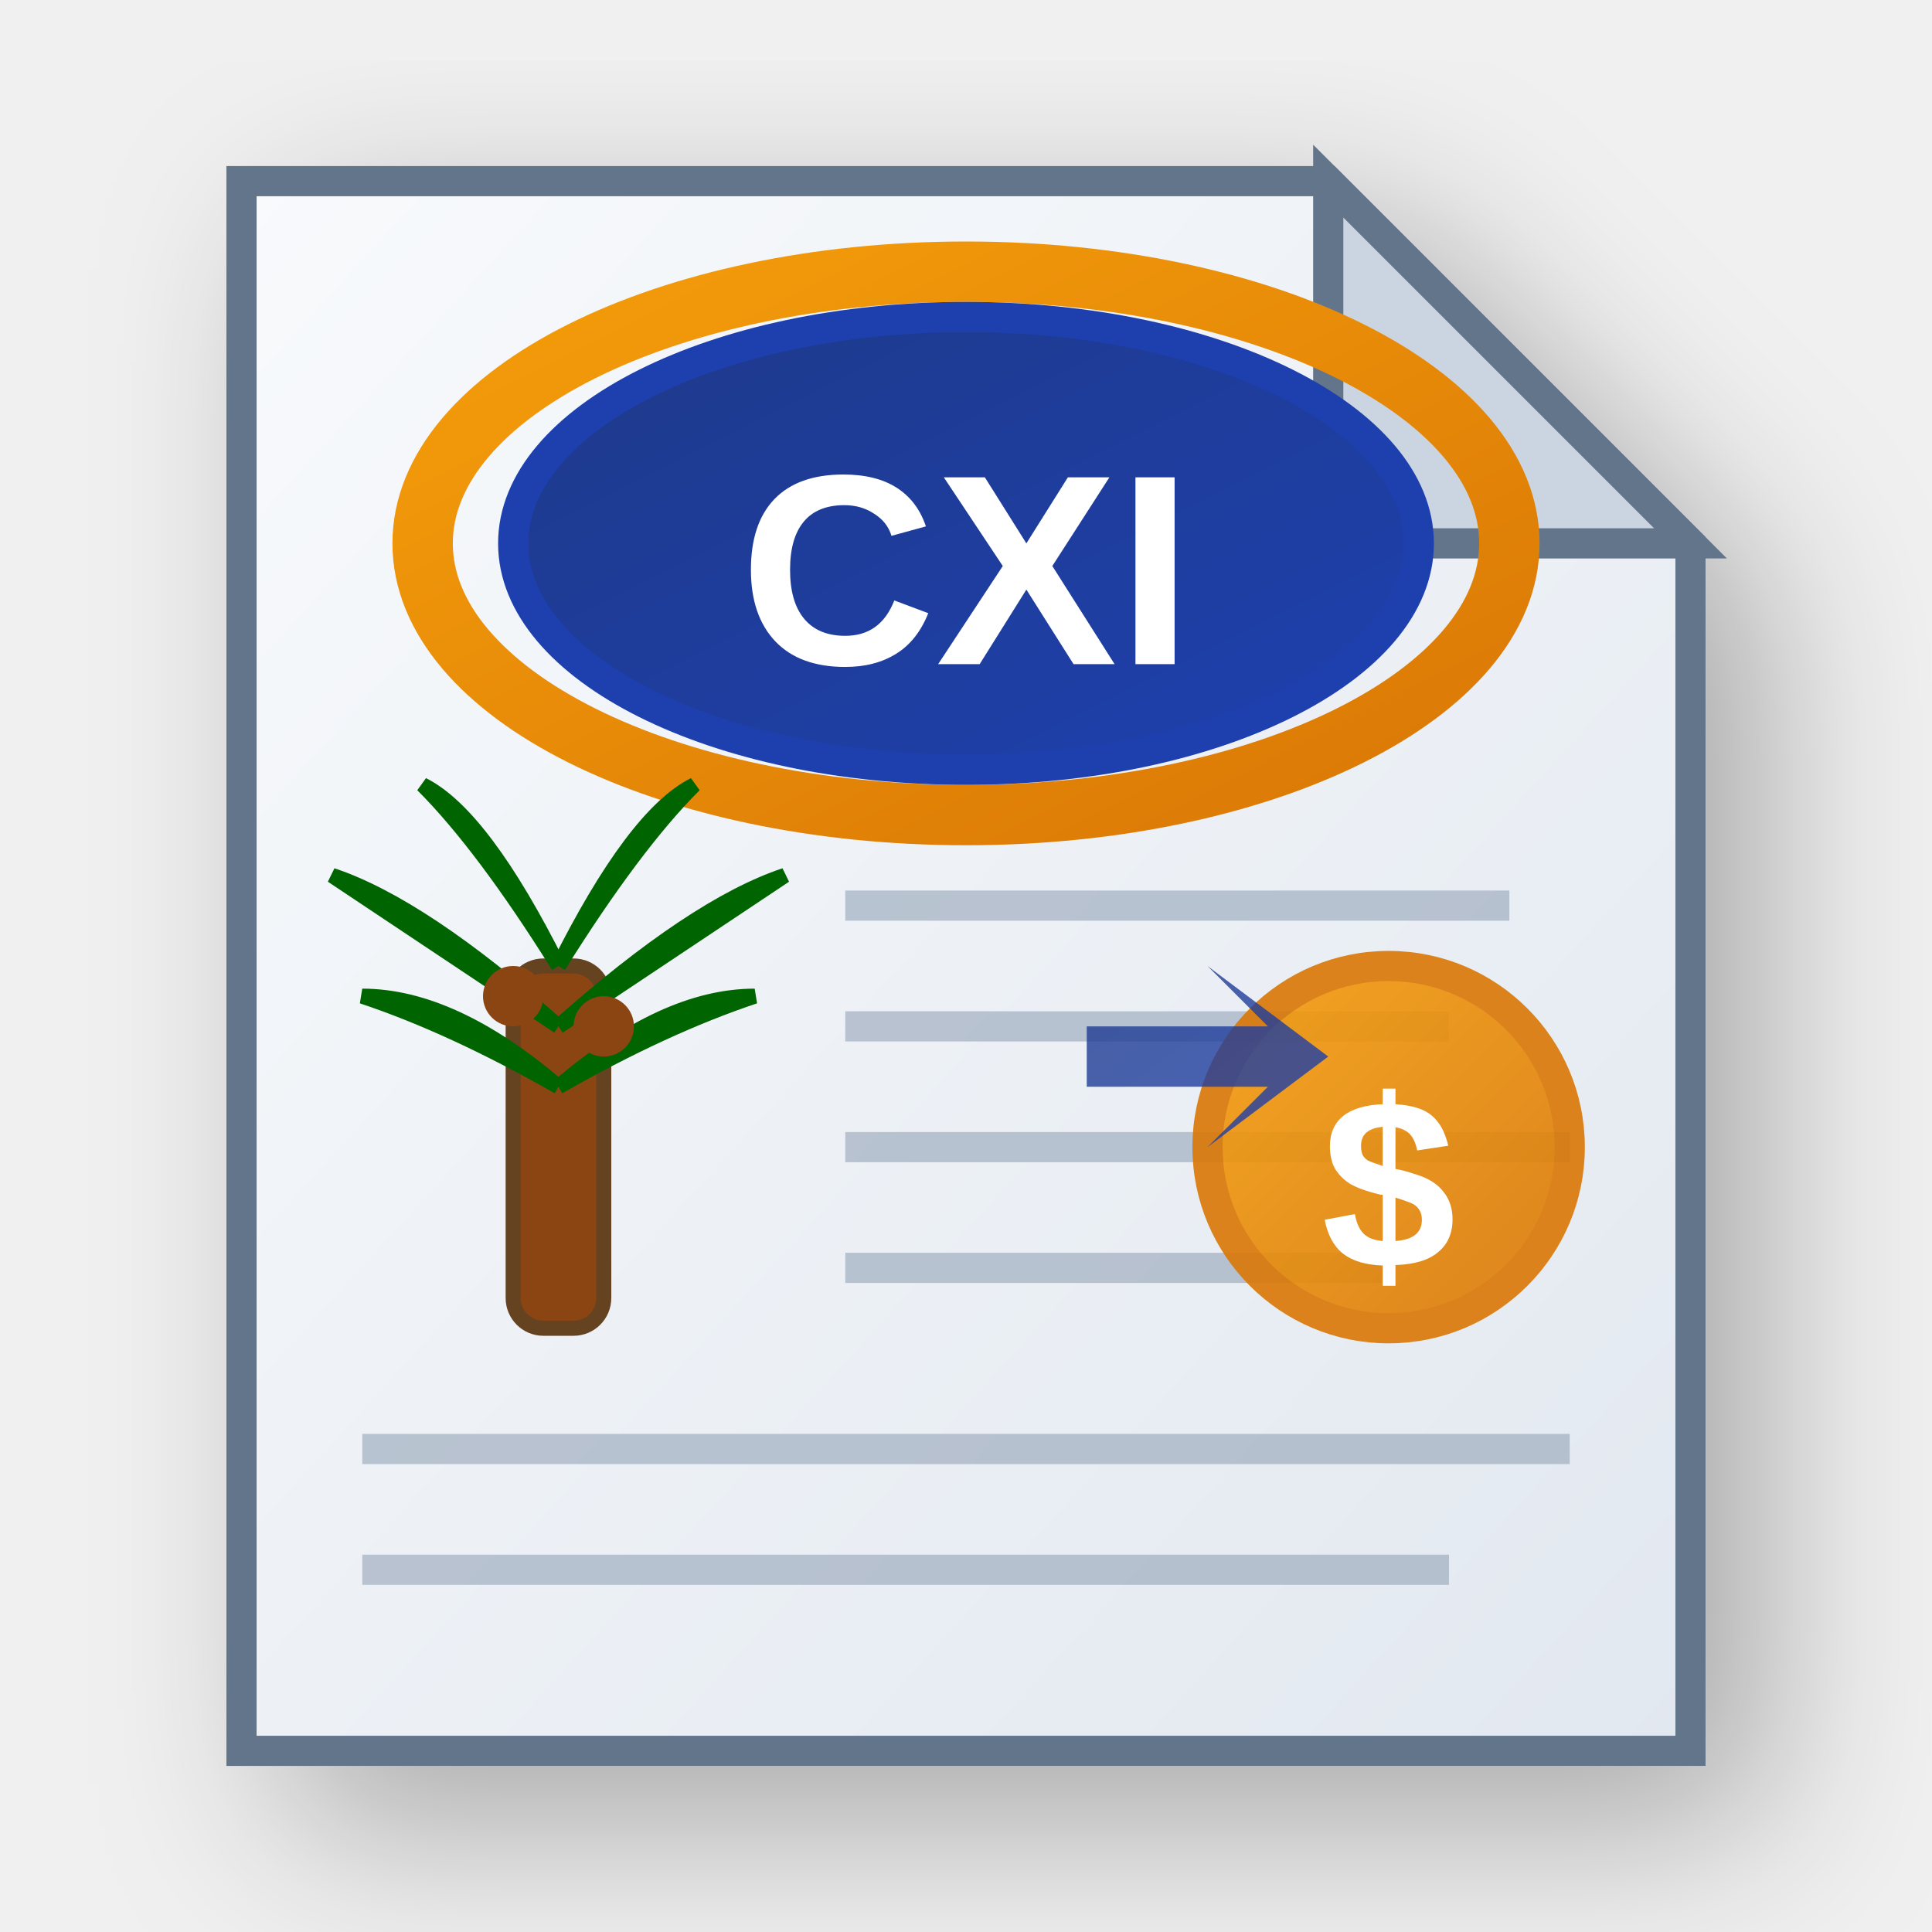
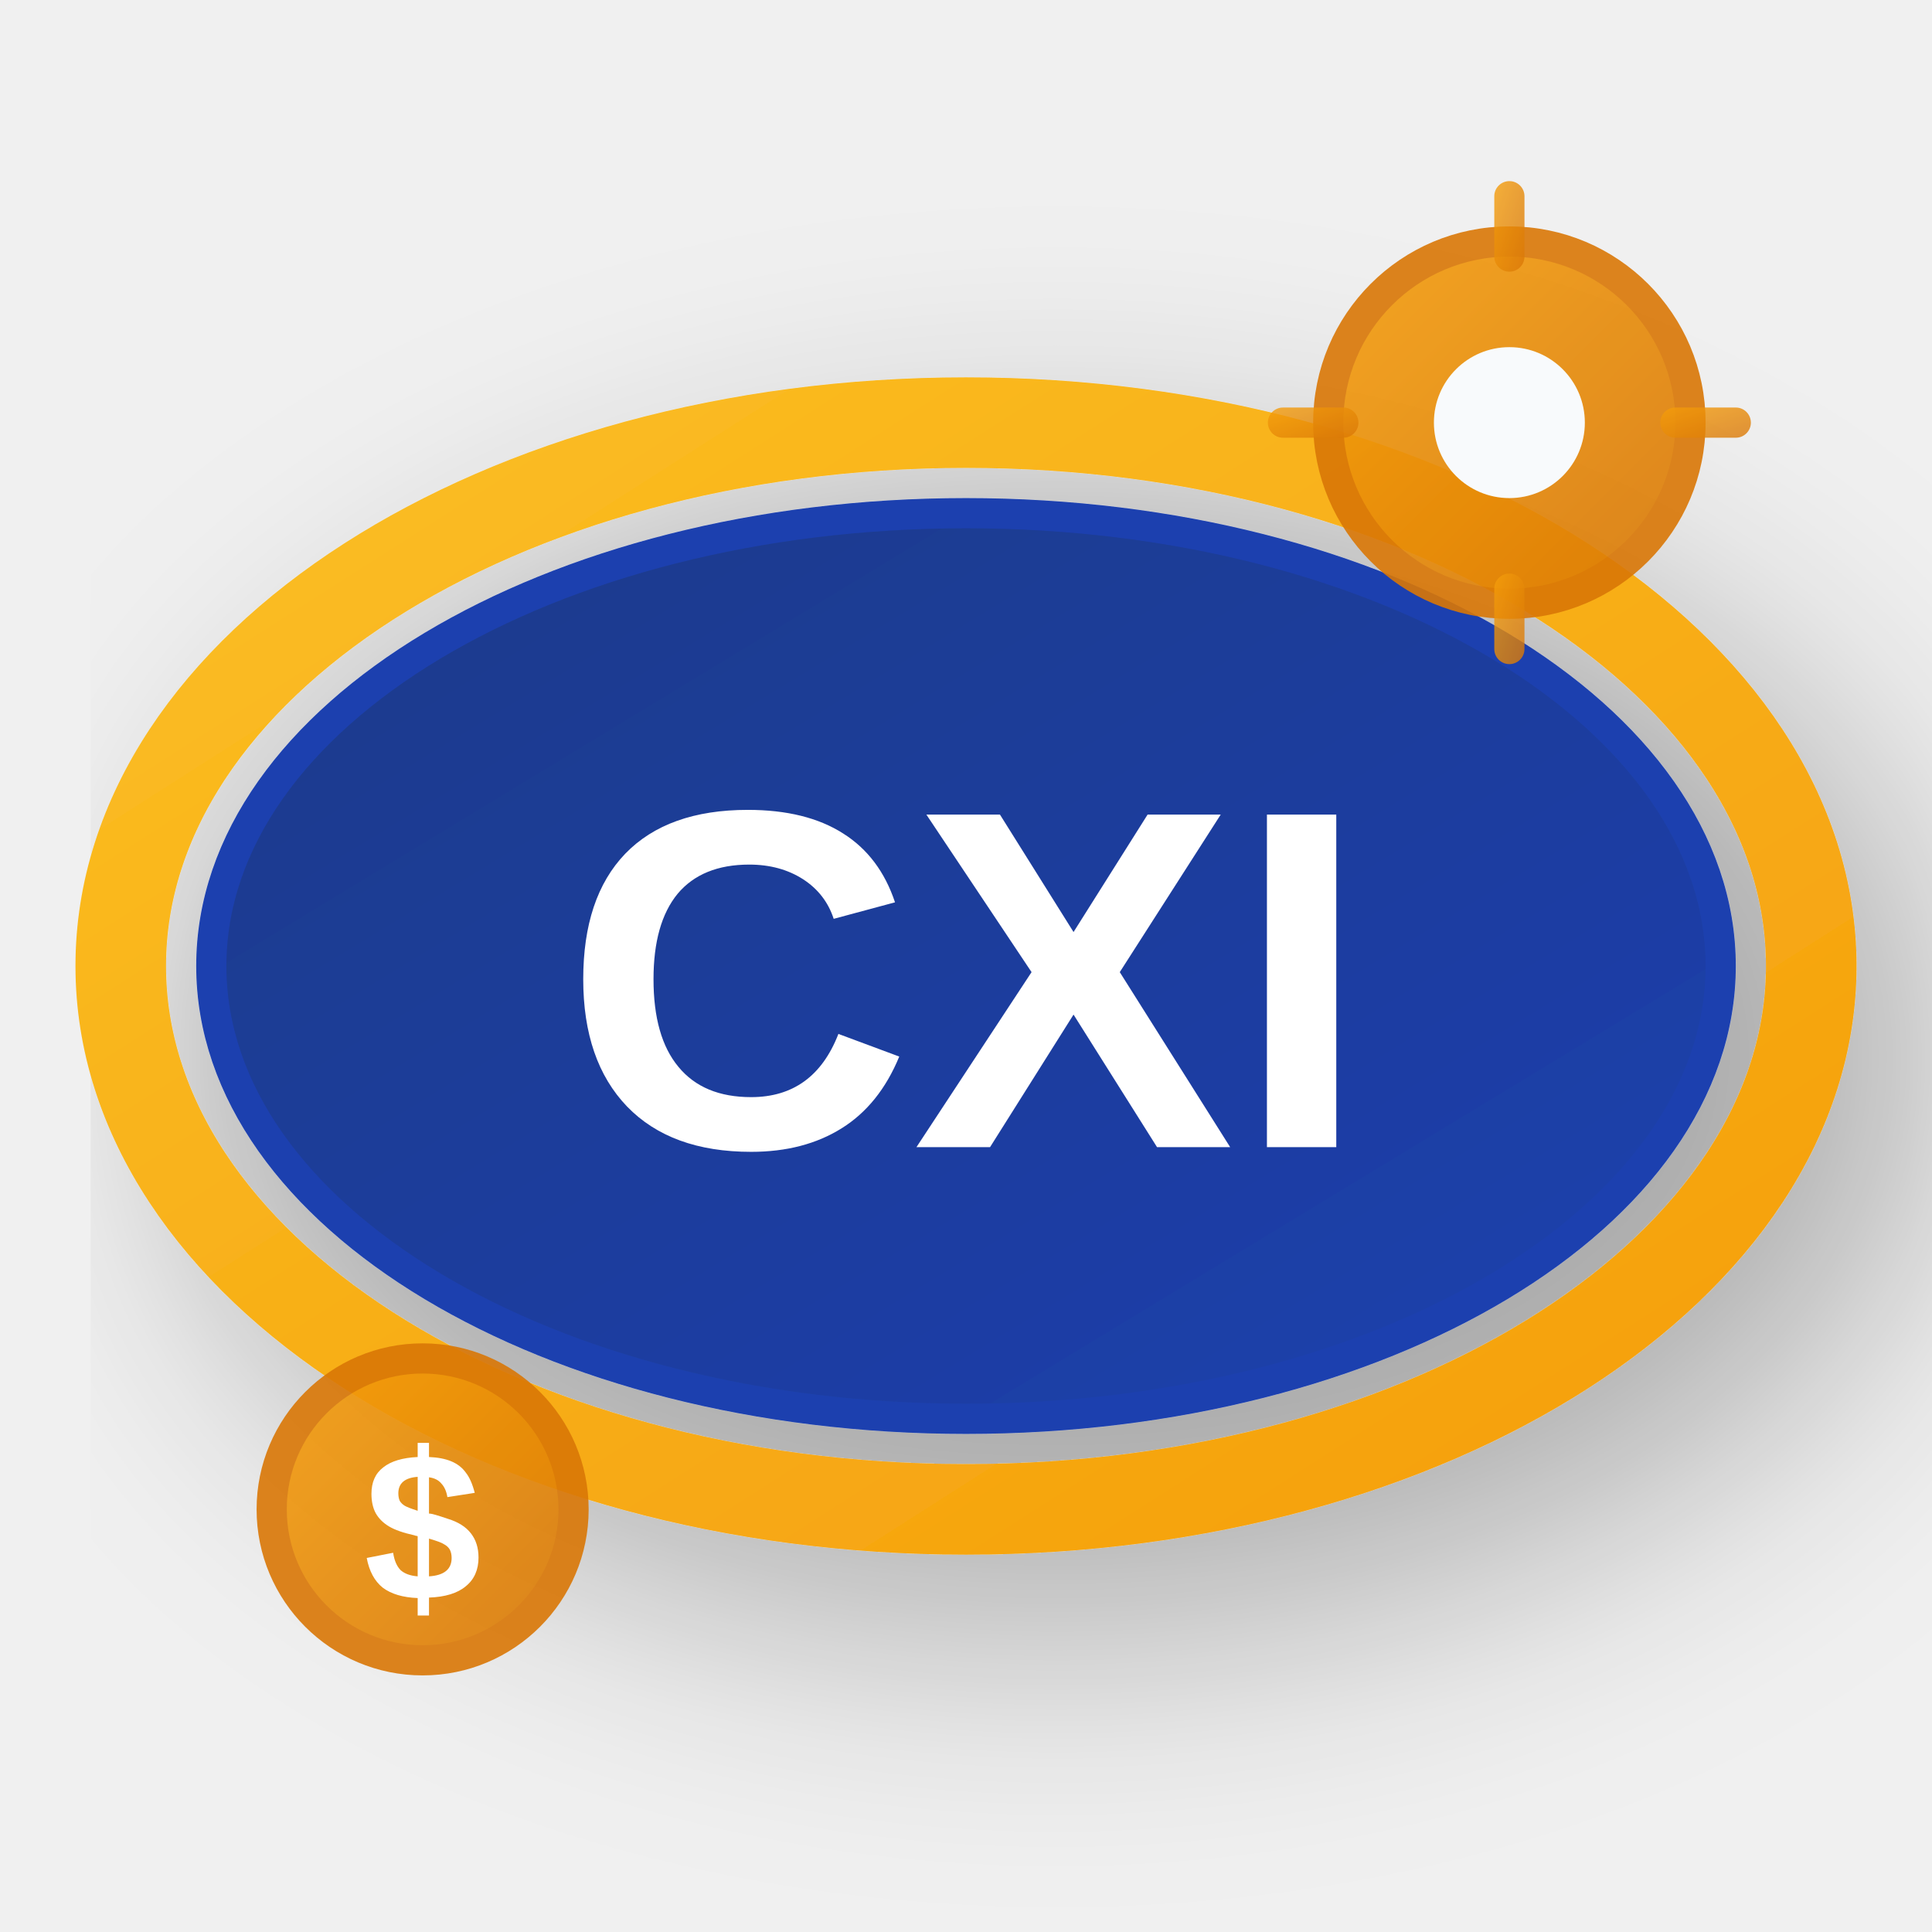
<svg xmlns="http://www.w3.org/2000/svg" width="64" height="64" viewBox="0 0 64 64">
  <defs>
    <linearGradient id="cxiBlue" x1="0%" y1="0%" x2="100%" y2="100%">
      <stop offset="0%" style="stop-color:#1e3a8a;stop-opacity:1" />
      <stop offset="100%" style="stop-color:#1e40af;stop-opacity:1" />
    </linearGradient>
    <linearGradient id="cxiOrange" x1="0%" y1="0%" x2="100%" y2="100%">
      <stop offset="0%" style="stop-color:#f59e0b;stop-opacity:1" />
      <stop offset="100%" style="stop-color:#d97706;stop-opacity:1" />
    </linearGradient>
-     <linearGradient id="docGradient" x1="0%" y1="0%" x2="100%" y2="100%">
-       <stop offset="0%" style="stop-color:#f8fafc;stop-opacity:1" />
-       <stop offset="100%" style="stop-color:#e2e8f0;stop-opacity:1" />
+     <linearGradient id="goldRing" x1="0%" y1="0%" x2="100%" y2="100%">
+       <stop offset="0%" style="stop-color:#fbbf24;stop-opacity:1" />
+       <stop offset="100%" style="stop-color:#f59e0b;stop-opacity:1" />
    </linearGradient>
    <filter id="dropShadow" x="-50%" y="-50%" width="200%" height="200%">
-       <feDropShadow dx="2" dy="2" stdDeviation="3" flood-color="#000" flood-opacity="0.3" />
+       <feDropShadow dx="3" dy="3" stdDeviation="4" flood-color="#000" flood-opacity="0.3" />
    </filter>
  </defs>
-   <g class="document-group" filter="url(#dropShadow)">
-     <path d="M8 6 L8 58 L56 58 L56 18 L44 6 Z" fill="url(#docGradient)" stroke="#64748b" stroke-width="1" />
-     <path d="M44 6 L44 18 L56 18 Z" fill="#cbd5e1" stroke="#64748b" stroke-width="1" />
+   <g class="cxi-logo" filter="url(#dropShadow)">
+     <ellipse cx="32" cy="32" rx="28" ry="18" fill="none" stroke="url(#goldRing)" stroke-width="3" />
+     <ellipse cx="32" cy="32" rx="25" ry="15" fill="url(#cxiBlue)" stroke="#1e40af" stroke-width="1" />
+     <text x="32" y="38" font-family="Arial, sans-serif" font-size="16" font-weight="bold" text-anchor="middle" fill="white">CXI</text>
  </g>
-   <g class="cxi-badge">
-     <ellipse cx="32" cy="18" rx="18" ry="9" fill="none" stroke="url(#cxiOrange)" stroke-width="2" />
-     <ellipse cx="32" cy="18" rx="15" ry="7.5" fill="url(#cxiBlue)" stroke="#1e40af" stroke-width="1" />
-     <text x="32" y="22" font-family="Arial, sans-serif" font-size="9" font-weight="bold" text-anchor="middle" fill="white">CXI</text>
-   </g>
-   <g class="palm-tree">
-     <rect x="17" y="32" width="3" height="12" rx="1" fill="#8b4513" stroke="#654321" stroke-width="0.5" />
-     <g class="palm-fronds" fill="#228b22" stroke="#006400" stroke-width="0.5">
-       <path d="M18.5 32 Q16 28 14 26 Q16 27 18.5 32" fill="#32cd32" />
-       <path d="M18.5 32 Q21 28 23 26 Q21 27 18.5 32" fill="#32cd32" />
-       <path d="M18.5 34 Q14 30 11 29 Q14 31 18.5 34" fill="#228b22" />
-       <path d="M18.5 34 Q23 30 26 29 Q23 31 18.5 34" fill="#228b22" />
-       <path d="M18.5 36 Q15 33 12 33 Q15 34 18.5 36" fill="#228b22" />
-       <path d="M18.5 36 Q22 33 25 33 Q22 34 18.5 36" fill="#228b22" />
+   <g class="change-indicator">
+     <circle cx="50" cy="14" r="6" fill="url(#cxiOrange)" stroke="#d97706" stroke-width="1" opacity="0.9" />
+     <circle cx="50" cy="14" r="2.5" fill="#f8fafc" />
+     <g fill="url(#cxiOrange)" opacity="0.8">
+       <rect x="49.5" y="6" width="1" height="3" rx="0.5" />
+       <rect x="49.5" y="19" width="1" height="3" rx="0.5" />
+       <rect x="42" y="13.5" width="3" height="1" rx="0.5" />
+       <rect x="55" y="13.5" width="3" height="1" rx="0.5" />
    </g>
-     <circle cx="17" cy="33" r="1" fill="#8b4513" />
-     <circle cx="20" cy="34" r="1" fill="#8b4513" />
-   </g>
-   <g class="document-lines" stroke="#94a3b8" stroke-width="1" opacity="0.6">
-     <line x1="28" y1="30" x2="50" y2="30" />
-     <line x1="28" y1="34" x2="48" y2="34" />
-     <line x1="28" y1="38" x2="52" y2="38" />
-     <line x1="28" y1="42" x2="46" y2="42" />
-     <line x1="12" y1="48" x2="52" y2="48" />
-     <line x1="12" y1="52" x2="48" y2="52" />
  </g>
  <g class="exchange-symbol">
-     <circle cx="46" cy="38" r="6" fill="url(#cxiOrange)" stroke="#d97706" stroke-width="1" opacity="0.9" />
-     <text x="46" y="42" font-family="Arial, sans-serif" font-size="8" font-weight="bold" text-anchor="middle" fill="white">$</text>
-     <path d="M36 34 L42 34 L40 32 L44 35 L40 38 L42 36 L36 36 Z" fill="url(#cxiBlue)" opacity="0.8" />
+     <circle cx="14" cy="50" r="5" fill="url(#cxiOrange)" stroke="#d97706" stroke-width="1" opacity="0.9" />
+     <text x="14" y="53" font-family="Arial, sans-serif" font-size="7" font-weight="bold" text-anchor="middle" fill="white">$</text>
  </g>
-   <line x1="8" y1="28" x2="56" y2="28" stroke="url(#cxiOrange)" stroke-width="2" opacity="0.6" />
</svg>
